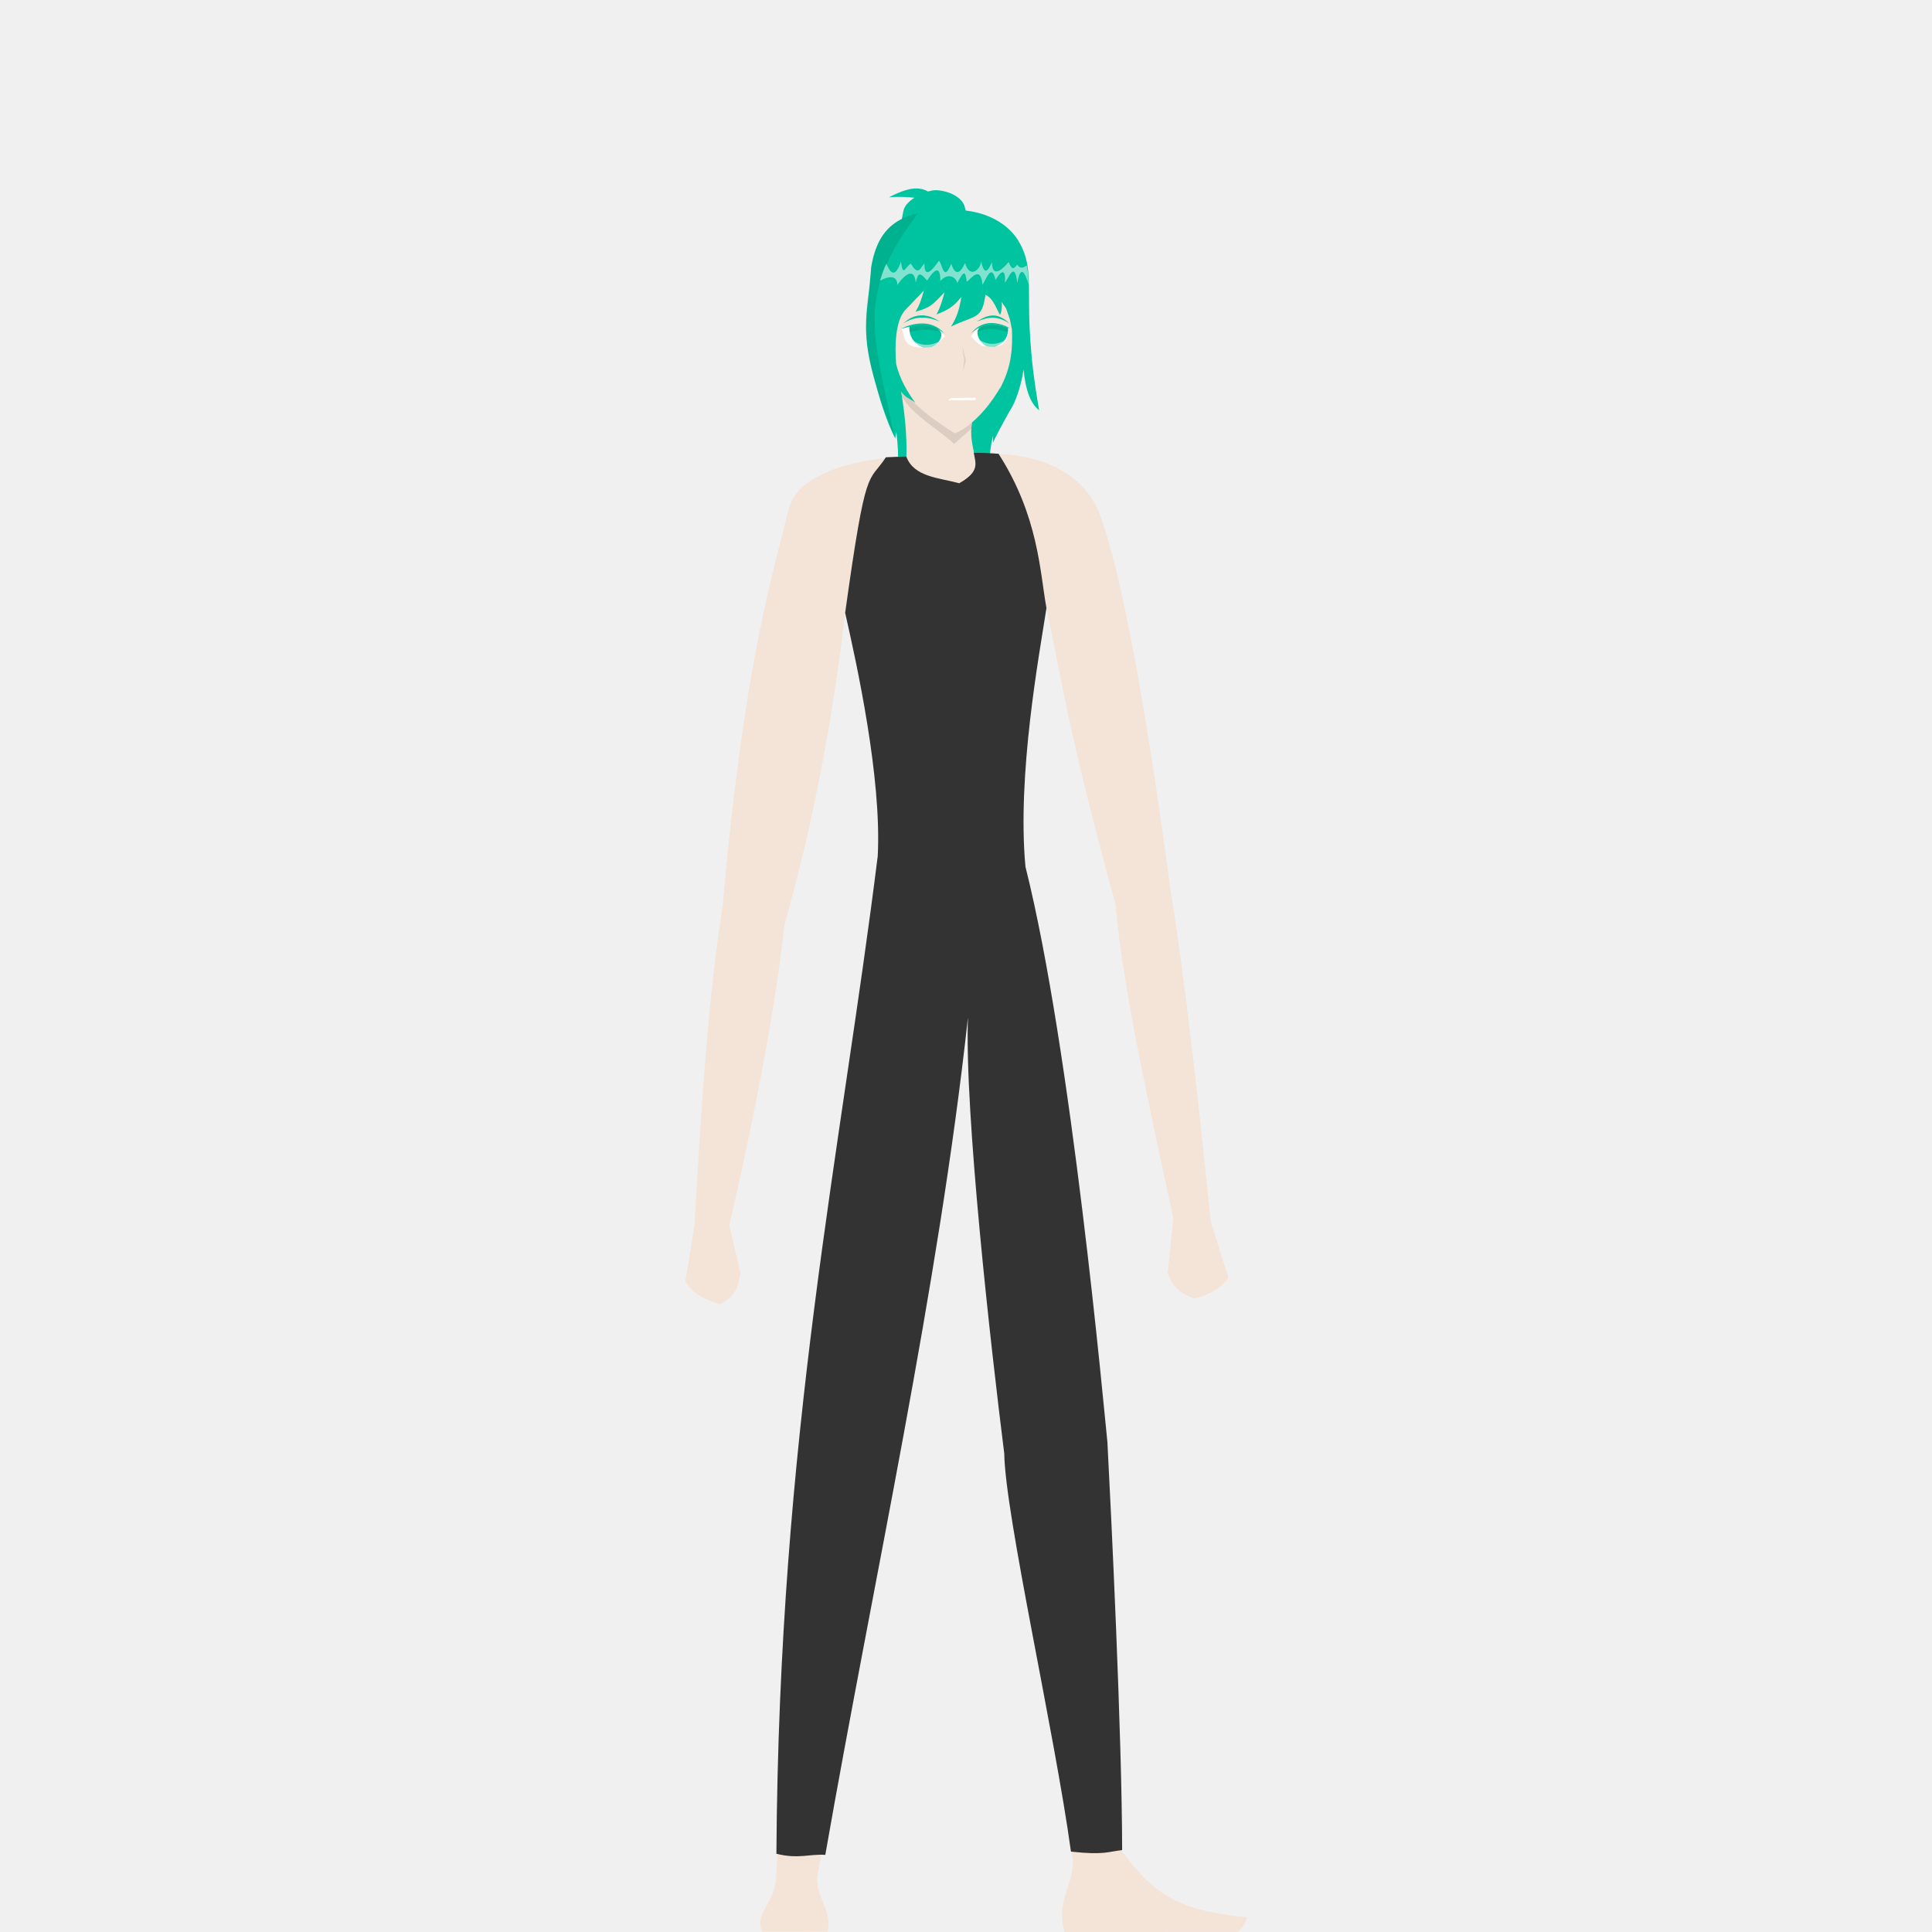
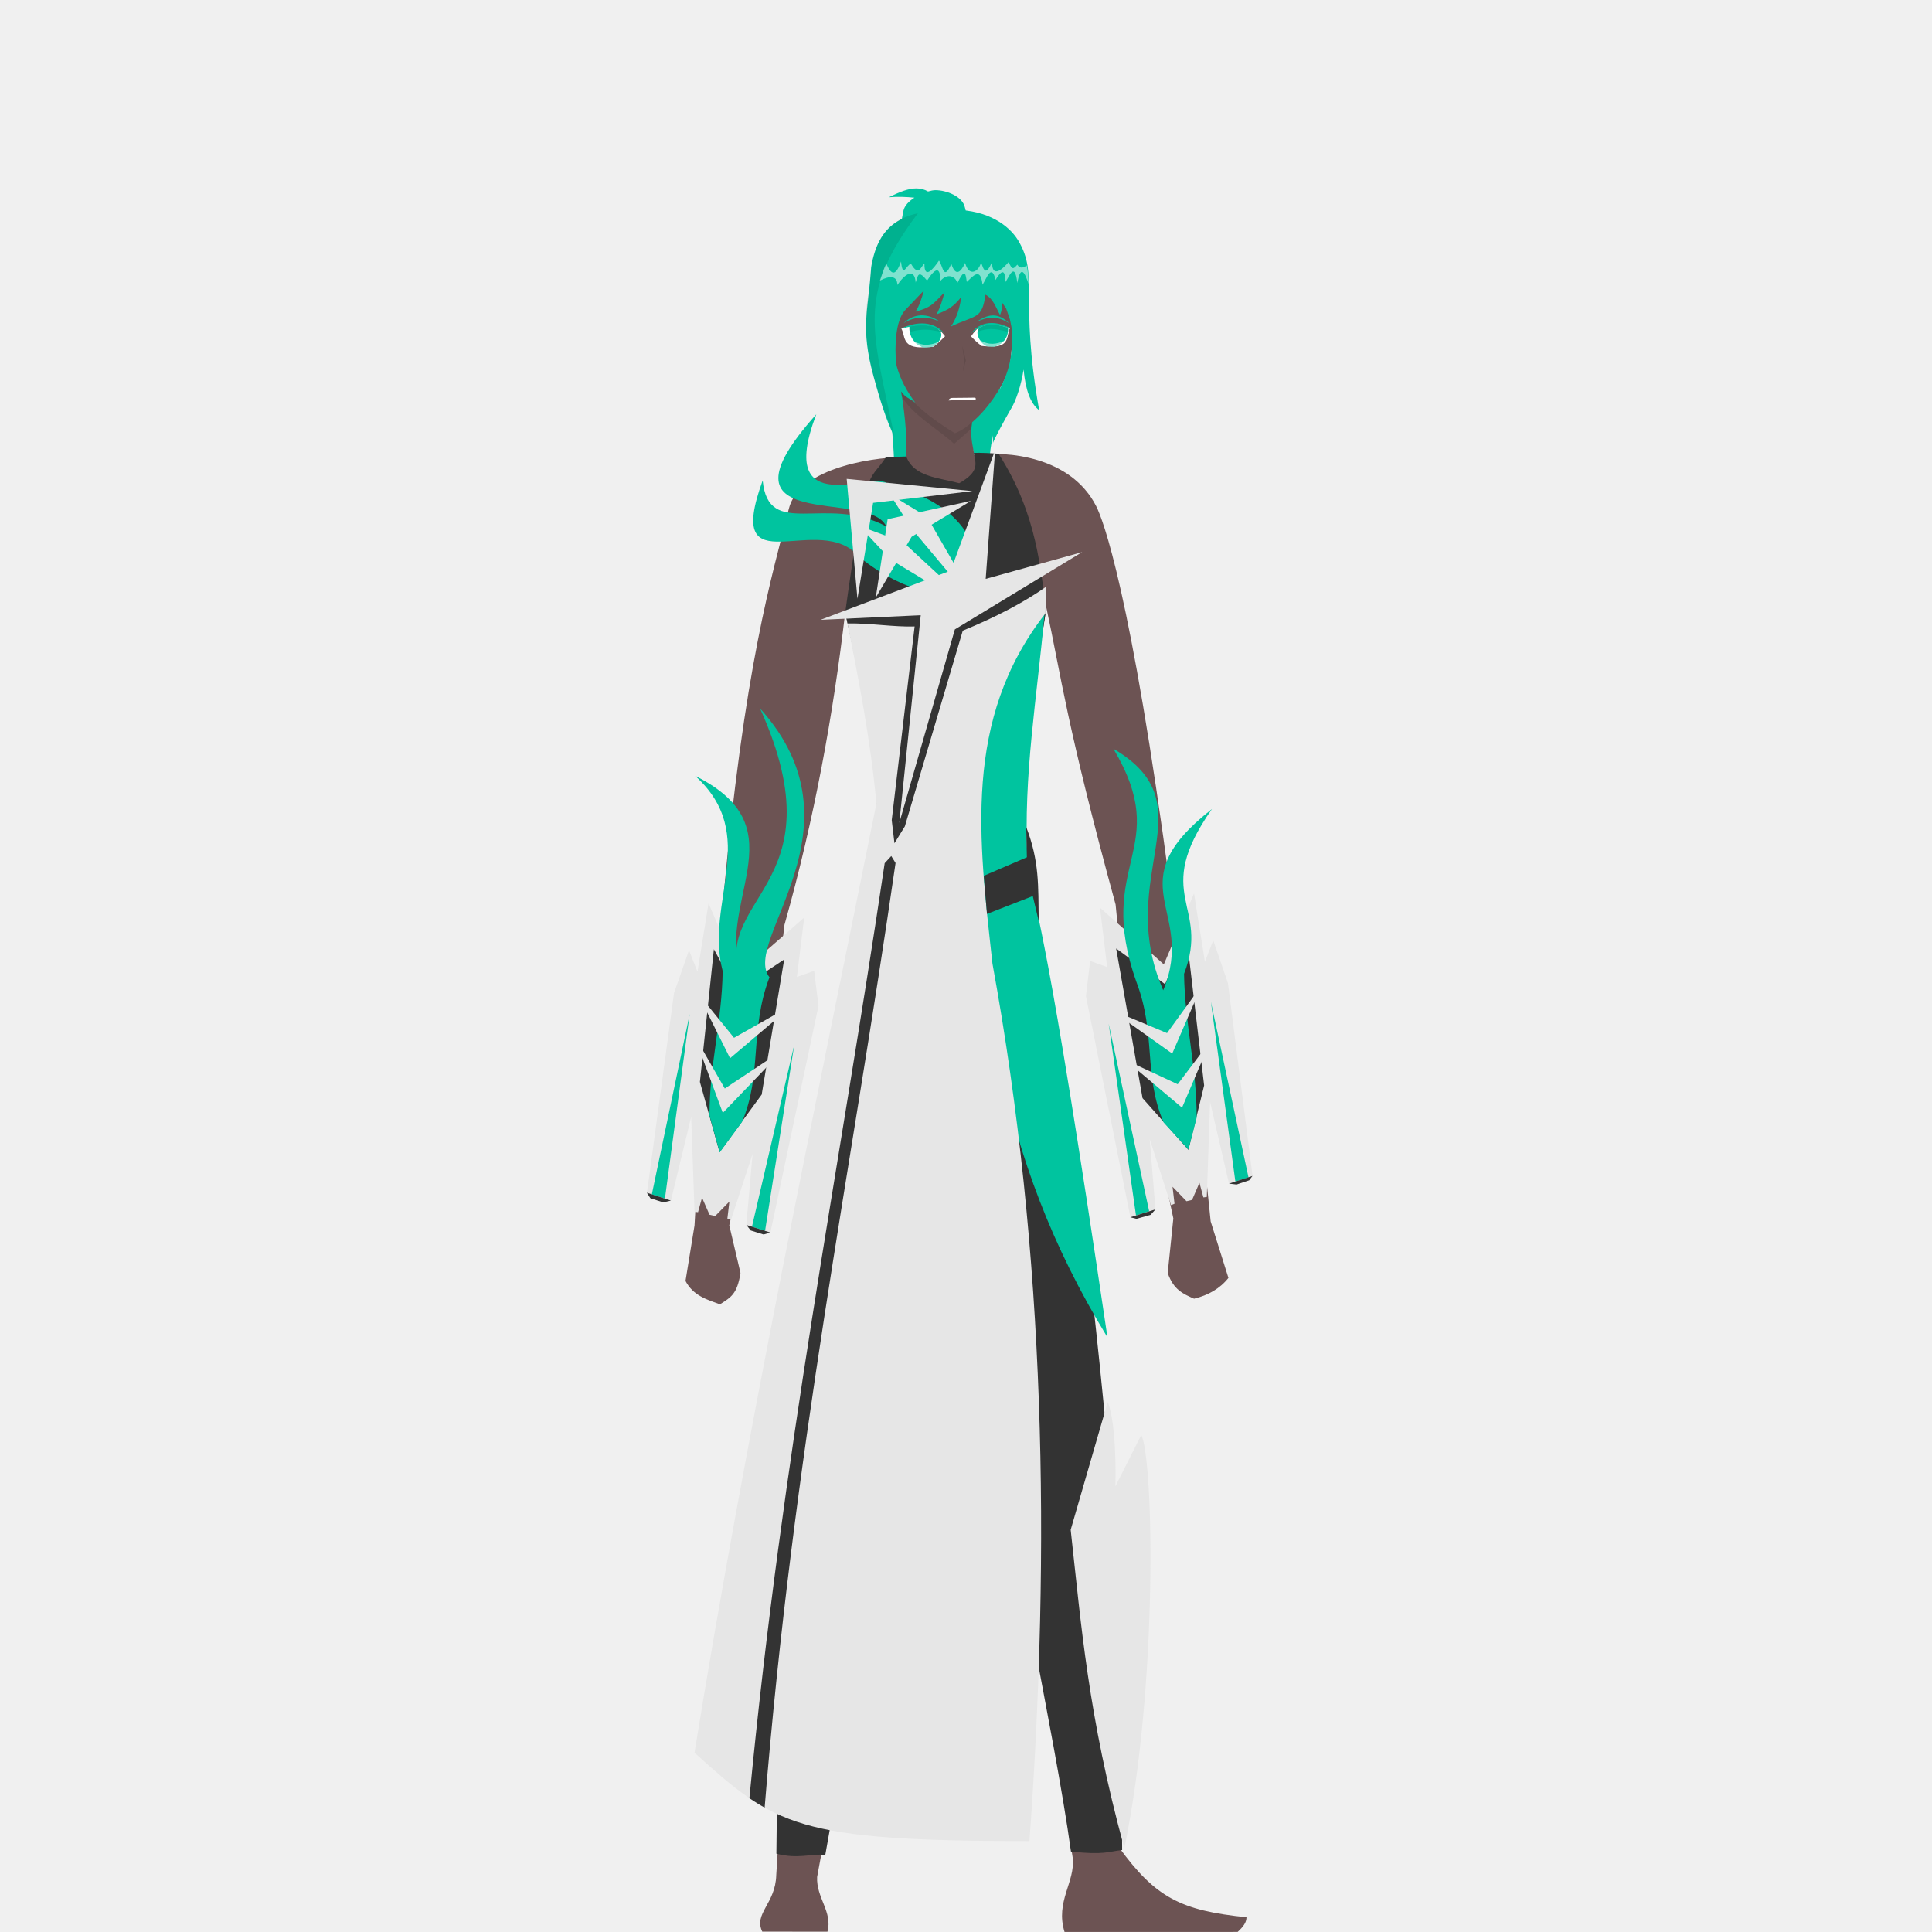
<svg xmlns="http://www.w3.org/2000/svg" version="1.1" id="svg1" width="1512" height="1512" viewBox="0 0 1512 1512">
  <defs id="defs1" />
  <g id="layer1" style="display:inline">
-     <path id="path5" style="display:inline;fill:#00c49f;fill-opacity:1;stroke-width:3.78" d="m 717.107,147.468 c -5.925,0.01 -12.738,2.503 -21.379,6.902 6.79,-0.544 13.37,-0.327 19.908,0.357 -4.231,2.716 -7.779,6.211 -8.621,10.338 -7.486,36.699 -18.225,123.541 -18.225,123.541 37.628,106.375 -14.381,99.618 7.109,348.221 l 25.717,153.879 32.699,-157.85 c 35.649,-146.865 7.652,-209.48 6.938,-282.998 0.699,10.213 9.128,22.203 13.301,31.373 -1.912,-47.119 5.751,-27.805 10.258,-103.258 l -29.631,-115.486 c -1.85,-8.778 -14.329,-13.64 -23.195,-13.646 -1.425,-0.001 -3.442,0.377 -5.672,1.022 -2.901,-1.628 -5.917,-2.399 -9.207,-2.395 z" />
-     <path id="path1" style="display:inline;fill:#f4e3d7;stroke-width:3.425" d="m 748.22,185.036 c -39.586,1.742 -50.845,10.403 -50.155,67.95 l 1.434,30.819 c 2.225,6.322 -0.47,2.339 3.179,9.316 5.51,26.382 7.244,48.286 6.673,64.492 -33.545,0.352 -84.735,11.112 -91.981,40.524 -12.794,51.934 -35.108,121.362 -51.888,311.991 -10.573,64.971 -16.766,154.131 -21.939,248.923 l -7.06,43.462 c 6.005,11.477 16.658,14.553 26.943,18.294 8.743,-5.57 13.502,-8.056 16.09,-24.529 l -8.785,-37.319 c 20.693,-89.763 35.978,-169.752 43.22,-235.206 23.407,-82.951 38.113,-164.156 47.498,-244.292 11.303,49.643 15.274,37.644 29.516,182.647 -26.078,164.375 -52.469,331.999 -64.237,496.375 l -19.224,309.001 c -0.562,22.53 -17.831,29.976 -10.953,44.254 l 51.029,0.057 c 4.191,-15.512 -8.864,-26.539 -8.087,-42.793 l 55.246,-300.534 c 25.583,-129.761 51.678,-259.522 63.282,-389.283 2.481,119.788 18.315,247.621 34.896,375.903 l 46.629,299.121 c 1.946,18.851 -13.778,34.071 -6.425,57.789 l 135.478,-0.032 c 4.414,-4.05 6.919,-7.426 6.919,-11.476 -51.544,-5.248 -71.187,-15.447 -99.754,-54.621 l -9.398,-285.073 C 855.809,997.375 830.114,829.917 799.508,660.742 c 4.678,-154.175 12.998,-130.892 19.201,-186.006 11.947,55.057 15.626,91.386 54.37,233.18 5.804,67.006 26.469,157.885 45.186,245.636 l -4.394,42.723 c 4.546,13.208 12.077,16.343 20.61,20.13 11.131,-2.708 20.276,-7.908 26.905,-16.266 L 947.475,955.913 C 936.996,851.911 926.518,760.707 916.039,696.461 884.98,462.573 863.069,406.353 857.896,396.182 c -19.733,-38.802 -69.244,-43.536 -95.436,-39.989 -1.109,-8.005 -3.624,-14.598 -1.662,-25.686 12.503,-10.833 21.897,-24.979 29.48,-41.623 1.305,-15.849 3.427,-29.515 3.017,-49.955 -3.224,-23.921 -7.824,-53.695 -45.075,-53.891 z" />
-     <path style="display:inline;fill:#ffffff;stroke-width:4.143" d="m 739.611,263.208 c -5.065,-6.702 -8.226,-7.762 -15.821,-8.986 -7.093,0.494 -12.125,0.186 -18.405,2.97 3.192,5.413 0.436,14.075 14.39,14.698 8.757,-0.099 1.643,0.111 10.524,-0.441 3.576,-2.266 7.378,-6.361 9.312,-8.24 z" id="path8" />
-     <path style="display:inline;fill:#00c49f;fill-opacity:1;stroke-width:4.232" d="m 734.653,257.944 c -4.852,-4.399 -16.648,-4.063 -22.949,-2.543 -0.513,8.249 4.311,14.313 11.017,16.479 1.55,-0.095 4.375,-0.01 5.918,-0.281 4.848,-0.999 11.485,-9.259 6.013,-13.654 z" id="path9" />
-     <path style="display:inline;fill:#00c49f;fill-opacity:1;stroke-width:4.143" d="m 704.775,257.402 c 12.502,-3.309 24.268,-5.155 34.626,3.856 -10.417,-12.195 -25.816,-8.214 -34.626,-3.856 z" id="path10" />
-     <path style="display:inline;fill:#00c49f;fill-opacity:1;stroke-width:3.066" d="m 764.588,251.708 c 9.828,-4.319 16.857,-4.124 25.358,1.462 -8.26,-8.139 -15.753,-8.073 -25.358,-1.462 z" id="path10-8-6" />
-     <path style="display:inline;fill:#00c49f;fill-opacity:1;stroke-width:3.013" d="m 735.368,251.742 c -9.448,-4.462 -19.92,-4.22 -28.198,1.241 8.074,-8.016 18.993,-7.99 28.198,-1.241 z" id="path10-8-6-6" />
-     <path style="display:inline;fill:#ffffff;stroke-width:3.942" d="m 759.952,263.292 c 4.586,-6.702 6.924,-8.148 13.8,-9.372 6.422,0.494 10.977,0.186 16.663,2.97 -2.89,5.413 0.014,13.715 -12.619,14.339 -7.928,-0.099 -1.487,0.111 -9.528,-0.441 -3.237,-2.266 -6.564,-5.616 -8.316,-7.495 z" id="path8-9" />
-     <path style="display:inline;fill:#00c49f;fill-opacity:1;stroke-width:3.926" d="m 790.709,256.971 c -11.224,-3.309 -21.565,-4.908 -30.864,4.103 9.353,-12.195 22.955,-8.461 30.864,-4.103 z" id="path10-5" />
-     <path style="display:inline;fill:#00c49f;fill-opacity:1;stroke-width:4.137" d="m 766.908,256.108 c 9.236,-3.876 15.992,-1.223 22.013,0.297 0.491,8.249 -4.12,12.738 -10.528,14.903 -1.482,-0.095 -4.181,-0.01 -5.655,-0.281 -4.632,-0.999 -11.058,-10.524 -5.829,-14.919 z" id="path9-5" />
-     <path style="display:inline;fill:#000000;fill-opacity:0.1;stroke-width:3.425" d="m 704.08,300.133 c 6.917,14.158 26.441,28.719 43.249,38.972 6.259,-2.597 9.796,-5.53 13.43,-8.713 l -0.425,5.018 -13.636,11.984 c -12.279,-11.481 -32.539,-22.399 -40.881,-37.058 -0.493,-3.401 -1.158,-6.802 -1.737,-10.203 z" id="path15" />
-     <path style="display:inline;fill:#000000;fill-opacity:0.1;stroke-width:3.425" d="m 711.863,259.746 c 12.927,-3.14 16.914,-1.306 24.128,-0.114 -4.432,-6.765 -19.261,-5.058 -24.256,-3.819 -0.076,0.251 0.205,3.612 0.127,3.933 z" id="path2" />
-     <path id="path7" style="display:inline;fill:#00c49f;fill-opacity:1;stroke-width:3.78" d="m 747.201,164.204 c -1.092,-0.015 -2.2,-0.012 -3.326,0.014 -37.854,0.851 -56.252,10.96 -62.098,44.738 -2.201,34.714 -8.706,47.086 1.899,85.693 4.534,16.508 9.192,33.122 16.893,48.486 2.95,-16.421 5.31,-24.988 4.137,-37.377 4.155,5.704 5.947,5.332 11.623,9.347 -10.044,-13.108 -13.74,-24.8 -15.014,-30.471 -1.212,-13.288 -0.601,-33.26 6.828,-41.639 l 14.916,-15.627 c -1.698,5.804 -3.246,11.44 -6.596,16.578 12.153,-3.341 13.23,-5.385 22.773,-15.207 -1.693,5.986 -3.274,11.881 -6.371,17.346 8.797,-3.406 13.343,-5.856 19.457,-13.717 -1.244,8.492 -3.212,15.722 -8.041,23.131 19.771,-9.221 24.209,-5.52 26.971,-24.848 6.045,3.053 7.993,9.845 11.367,15.848 1.548,-3.474 1.554,-6.492 1.303,-10.146 l 3.473,5.053 2.998,8.682 1.549,7.744 c 0.592,14.615 -0.334,28.142 -7.963,43.506 -6.892,13.88 -7.185,29.856 -6.854,45.545 0,-1.683 9.575,-19.127 13.379,-25.711 4.902,-7.416 8.86,-20.771 10.553,-31.977 1.521,16.313 5.526,26.847 12.195,31.881 -15.762,-88.852 0.104,-105.342 -16.455,-132.955 l -0.164,-0.361 -0.019,0.062 c -7.32,-11.642 -23.457,-23.255 -49.412,-23.619 z" />
-     <path style="display:inline;fill:#000000;fill-opacity:0.1;stroke-width:3.388" d="m 765.016,259.744 c 10.248,-4.071 16.603,-1.508 23.911,-0.043 -0.062,-0.652 0.097,-2.812 -0.019,-3.28 -7.015,-2.396 -23.696,-4.575 -23.892,3.575 z" id="path2-2" />
-     <path style="display:inline;fill:#ffffff;fill-opacity:0.5;stroke-width:3.425" d="m 767.025,266.24 c 6.85,4.162 12.855,3.228 18.581,0.619 -1.504,1.714 -3.661,3.252 -7.274,4.402 l -4.395,-0.095 c -3.54,-0.062 -5.974,-3.103 -6.912,-4.926 z" id="path36" />
-     <path style="display:inline;fill:#ffffff;fill-opacity:0.5;stroke-width:3.425" d="m 715.607,267.131 c 6.85,4.162 13.257,2.97 18.983,0.362 -1.504,1.714 -2.93,3.326 -6.25,4.181 l -5.529,0.163 c -3.906,-1.2 -5.974,-3.103 -7.205,-4.706 z" id="path36-0" />
-     <path style="display:inline;fill:#000000;fill-opacity:0.1;stroke-width:3.78" d="m 718.362,166.912 c -47.956,63.976 -36.027,90.134 -18.288,175.077 -20.319,-49.602 -26.741,-82.694 -19.611,-116.26 1.342,-28.033 7.366,-52.175 37.899,-58.817 z" id="path24" />
-     <path style="display:inline;fill:#ffffff;fill-opacity:0.5;stroke-width:2.77" d="m 693.688,206.424 c 3.162,7.299 6.76,11.689 11.47,-1.773 1.348,13.469 3.962,2.967 7.76,1.727 6.159,10.782 7.792,1.909 10.56,-0.042 -0.213,13.104 7.167,3.838 11.353,-2.319 2.951,3.301 3.587,16.974 9.655,2.422 3.321,10.473 7.472,6.714 10.793,-0.617 3.864,13.357 12.574,4.18 12.386,-1.192 2.425,8.486 4.307,10.468 8.679,0.504 0.043,13.928 9.4,4.344 13.035,-0.086 2.8,6.885 3.974,5.227 6.774,2.09 2.146,3.606 5.232,2.266 7.378,0.586 1.278,6.327 1.175,10.484 1.387,14.554 -2.611,-8.399 -6.161,-15.817 -8.772,-0.758 -2.15,-18.852 -7.135,-2.514 -9.725,-0.371 0.538,-4.965 -0.082,-14.229 -7.292,-2.05 -3.164,-13.33 -7.047,-0.994 -10.211,3.761 -1.549,-14.687 -7.873,-6.074 -12.307,-2.226 -1.02,-7.311 -1.661,-10.503 -7.397,0.917 -1.567,-5.662 -7.971,-7.859 -13.299,-1.613 0.039,-11.174 -3.558,-10.841 -10.364,-0.348 -6.692,-8.115 -7.106,-4.747 -8.916,1.579 -0.961,-12.467 -9.099,-6.023 -14.346,1.898 -0.067,-7.263 -5.755,-7.554 -13.651,-3.44 1.59,-4.517 2.887,-9.402 5.051,-13.203 z" id="path43" />
-     <path style="display:inline;fill:#ffffff;stroke-width:2.458" d="m 742.464,313.449 c -0.406,0.105 0.443,-2.113 2.987,-2.008 13.861,-0.205 14.36,-0.073 17.624,-0.2 0.942,0.315 0.513,1.738 0.23,1.9 -11.224,0.257 -16.77,-0.097 -20.841,0.307 z" id="path14" />
-     <path style="display:inline;fill:#333333;stroke-width:3.425" d="m 709.282,357.286 c 5.886,16.022 25.331,16.549 41.427,20.902 16.758,-9.433 12.483,-16.096 11.443,-23.708 3.294,-0.295 15.747,0.267 19.329,0.67 31.387,48.953 32.357,92.714 37.481,120.734 -5.621,36.467 -23.123,130.383 -16.433,202.428 36.068,143.361 61.481,425.108 64.154,450.486 2.859,54.469 11.416,229.296 11.517,319.112 -10.721,1.103 -13.878,4.073 -40.056,1.171 -13.02,-94.496 -51.462,-263.155 -52.21,-311.602 -10.64,-84.345 -31.101,-266.411 -28.405,-341.292 -23.265,213.305 -73.467,437.417 -111.64,655.449 -12.347,-0.859 -21.23,3.467 -38.272,-0.886 2.057,-328.802 50.604,-550.058 79.305,-780.792 3.188,-61.184 -16.374,-150.171 -25.491,-190.326 16.514,-118.918 18.018,-100.621 31.893,-121.763 2.676,-0.222 12.817,-0.439 15.957,-0.583 z" id="path6" />
-     <path style="display:inline;fill:#000000;fill-opacity:0.1;stroke-width:6.519" d="m 753,270.622 1.615,11.297 -1.012,8.892 2.282,-8.617 z" id="path32" />
+     <path id="path5" style="display:inline;fill:#00c49f;fill-opacity:1;stroke-width:3.78" d="m 717.107,147.44 c -5.925,0.01 -12.738,2.503 -21.379,6.902 6.79,-0.544 13.37,-0.327 19.908,0.357 -4.231,2.716 -7.779,6.211 -8.621,10.338 -7.486,36.699 -18.225,123.541 -18.225,123.541 37.628,106.375 -31.044,440.739 -9.554,689.342 5.945,60.6 23.091,134.268 40.413,208.141 13.38,-76.39 28.229,-145.433 47.395,-192.894 35.649,-146.865 -5.077,-569.819 -5.791,-643.337 0.699,10.212 9.128,22.203 13.301,31.373 -1.912,-47.119 5.751,-27.805 10.258,-103.258 l -29.631,-115.486 c -1.85,-8.778 -14.329,-13.64 -23.195,-13.646 -1.425,-0.001 -3.442,0.378 -5.672,1.022 -2.901,-1.628 -5.917,-2.399 -9.207,-2.394 z" />
+     <path id="path1" style="display:inline;fill:#6c5353;stroke-width:3.425" d="m 748.219,185.009 c -39.586,1.742 -50.845,10.403 -50.155,67.95 l 1.434,30.819 c 2.225,6.322 -0.47,2.339 3.179,9.316 5.51,26.382 7.244,48.286 6.673,64.492 -33.545,0.352 -84.735,11.112 -91.981,40.524 -12.794,51.934 -35.108,121.362 -51.888,311.991 -10.573,64.971 -16.766,154.131 -21.939,248.923 l -7.06,43.462 c 6.005,11.477 16.658,14.553 26.943,18.294 8.743,-5.57 13.502,-8.056 16.09,-24.529 l -8.785,-37.319 c 20.693,-89.763 35.978,-169.752 43.22,-235.206 23.407,-82.951 38.113,-164.156 47.498,-244.292 11.303,49.643 15.274,37.644 29.516,182.647 -26.078,164.375 -52.469,331.999 -64.237,496.375 l -19.224,309.001 c -0.562,22.53 -17.831,29.976 -10.953,44.254 l 51.029,0.057 c 4.191,-15.512 -8.864,-26.539 -8.087,-42.793 l 55.246,-300.534 c 25.583,-129.761 51.678,-259.522 63.282,-389.283 2.481,119.788 18.315,247.621 34.896,375.903 l 46.629,299.121 c 1.946,18.851 -13.778,34.071 -6.425,57.789 l 135.478,-0.032 c 4.414,-4.05 6.919,-7.426 6.919,-11.476 -51.544,-5.248 -71.187,-15.447 -99.754,-54.621 l -9.398,-285.073 C 855.808,997.347 830.113,829.889 799.507,660.714 c 4.678,-154.175 12.998,-130.892 19.201,-186.006 11.947,55.058 15.626,91.386 54.37,233.18 5.804,67.006 26.469,157.885 45.186,245.636 l -4.394,42.723 c 4.546,13.208 12.077,16.343 20.61,20.13 11.131,-2.708 20.276,-7.908 26.905,-16.266 L 947.475,955.886 c -10.479,-104.002 -20.957,-195.206 -31.436,-259.452 -31.06,-233.889 -52.97,-290.108 -58.143,-300.279 -19.733,-38.802 -69.244,-43.536 -95.436,-39.989 -1.109,-8.005 -3.624,-14.598 -1.662,-25.686 12.503,-10.833 21.897,-24.979 29.48,-41.623 1.305,-15.85 3.427,-29.515 3.017,-49.956 -3.224,-23.921 -7.824,-53.695 -45.075,-53.891 z" />
+     <path style="display:inline;fill:#ffffff;stroke-width:4.143" d="m 739.611,263.181 c -5.065,-6.702 -8.226,-7.762 -15.821,-8.986 -7.093,0.494 -12.125,0.186 -18.405,2.97 3.192,5.413 0.436,14.075 14.39,14.698 8.757,-0.099 1.643,0.111 10.524,-0.441 3.576,-2.266 7.378,-6.361 9.312,-8.24 z" id="path8" />
+     <path style="display:inline;fill:#00c49f;fill-opacity:1;stroke-width:4.232" d="m 734.652,257.916 c -4.852,-4.399 -16.648,-4.063 -22.949,-2.543 -0.513,8.249 4.311,14.313 11.017,16.479 1.55,-0.095 4.375,-0.01 5.918,-0.281 4.848,-0.999 11.485,-9.259 6.013,-13.654 z" id="path9" />
+     <path style="display:inline;fill:#00c49f;fill-opacity:1;stroke-width:4.143" d="m 704.775,257.375 c 12.502,-3.309 24.268,-5.155 34.626,3.856 -10.417,-12.195 -25.816,-8.214 -34.626,-3.856 z" id="path10" />
+     <path style="display:inline;fill:#00c49f;fill-opacity:1;stroke-width:3.066" d="m 764.587,251.681 c 9.828,-4.319 16.857,-4.124 25.358,1.462 -8.26,-8.139 -15.753,-8.073 -25.358,-1.462 z" id="path10-8-6" />
+     <path style="display:inline;fill:#00c49f;fill-opacity:1;stroke-width:3.013" d="m 735.368,251.715 c -9.447,-4.462 -19.92,-4.22 -28.198,1.241 8.074,-8.017 18.993,-7.99 28.198,-1.241 z" id="path10-8-6-6" />
+     <path style="display:inline;fill:#ffffff;stroke-width:3.942" d="m 759.952,263.265 c 4.586,-6.702 6.924,-8.148 13.8,-9.372 6.422,0.494 10.977,0.186 16.663,2.97 -2.89,5.413 0.014,13.715 -12.619,14.339 -7.928,-0.099 -1.487,0.111 -9.528,-0.441 -3.237,-2.266 -6.564,-5.616 -8.316,-7.495 z" id="path8-9" />
+     <path style="display:inline;fill:#00c49f;fill-opacity:1;stroke-width:3.926" d="m 790.708,256.943 c -11.224,-3.309 -21.565,-4.908 -30.864,4.103 9.353,-12.195 22.955,-8.461 30.864,-4.103 z" id="path10-5" />
+     <path style="display:inline;fill:#00c49f;fill-opacity:1;stroke-width:4.137" d="m 766.907,256.081 c 9.236,-3.876 15.992,-1.223 22.013,0.297 0.491,8.249 -4.12,12.737 -10.528,14.903 -1.482,-0.095 -4.181,-0.01 -5.655,-0.281 -4.632,-0.999 -11.058,-10.524 -5.829,-14.919 z" id="path9-5" />
+     <path style="display:inline;fill:#000000;fill-opacity:0.1;stroke-width:3.425" d="m 704.08,300.105 c 6.917,14.157 26.441,28.719 43.249,38.972 6.259,-2.597 9.796,-5.53 13.43,-8.713 l -0.425,5.018 -13.636,11.984 c -12.279,-11.481 -32.539,-22.399 -40.881,-37.058 -0.493,-3.401 -1.158,-6.802 -1.737,-10.203 z" id="path15" />
+     <path style="display:inline;fill:#000000;fill-opacity:0.1;stroke-width:3.425" d="m 711.862,259.718 c 12.927,-3.14 16.914,-1.306 24.128,-0.114 -4.432,-6.765 -19.261,-5.059 -24.256,-3.819 -0.076,0.251 0.205,3.612 0.127,3.933 z" id="path2" />
+     <path id="path7" style="display:inline;fill:#00c49f;fill-opacity:1;stroke-width:3.78" d="m 747.201,164.176 c -1.092,-0.015 -2.2,-0.012 -3.326,0.014 -37.854,0.851 -56.252,10.96 -62.098,44.738 -2.201,34.714 -8.706,47.086 1.899,85.693 4.534,16.508 9.192,33.122 16.893,48.486 2.95,-16.421 5.31,-24.988 4.137,-37.377 4.155,5.704 5.947,5.332 11.623,9.348 -10.044,-13.108 -13.741,-24.8 -15.014,-30.471 -1.212,-13.288 -0.601,-33.26 6.828,-41.639 l 14.916,-15.627 c -1.698,5.804 -3.246,11.44 -6.596,16.578 12.153,-3.341 13.23,-5.385 22.773,-15.207 -1.693,5.986 -3.274,11.881 -6.371,17.346 8.797,-3.406 13.343,-5.856 19.457,-13.717 -1.244,8.492 -3.212,15.722 -8.041,23.131 19.771,-9.221 24.209,-5.52 26.971,-24.848 6.045,3.053 7.993,9.845 11.367,15.848 1.548,-3.474 1.554,-6.492 1.303,-10.146 l 3.473,5.053 2.998,8.682 1.549,7.744 c 0.592,14.615 -0.334,28.142 -7.963,43.506 -6.892,13.88 -7.185,29.857 -6.854,45.545 0,-1.683 9.575,-19.127 13.379,-25.711 4.902,-7.416 8.86,-20.771 10.553,-31.977 1.521,16.313 5.526,26.847 12.195,31.881 -15.762,-88.852 0.104,-105.342 -16.455,-132.955 l -0.164,-0.361 -0.02,0.062 c -7.32,-11.642 -23.457,-23.255 -49.412,-23.619 z" />
+     <path style="display:inline;fill:#000000;fill-opacity:0.1;stroke-width:3.388" d="m 765.016,259.717 c 10.248,-4.071 16.603,-1.508 23.911,-0.043 -0.062,-0.652 0.097,-2.812 -0.019,-3.28 -7.015,-2.396 -23.696,-4.575 -23.892,3.575 z" id="path2-2" />
+     <path style="display:inline;fill:#ffffff;fill-opacity:0.5;stroke-width:3.425" d="m 767.024,266.212 c 6.85,4.162 12.855,3.228 18.581,0.619 -1.504,1.714 -3.662,3.252 -7.274,4.402 l -4.395,-0.095 c -3.54,-0.062 -5.974,-3.103 -6.912,-4.926 z" id="path36" />
+     <path style="display:inline;fill:#ffffff;fill-opacity:0.5;stroke-width:3.425" d="m 715.606,267.104 c 6.85,4.162 13.257,2.97 18.983,0.362 -1.504,1.714 -2.93,3.326 -6.25,4.181 l -5.529,0.163 c -3.906,-1.2 -5.974,-3.103 -7.205,-4.705 z" id="path36-0" />
+     <path style="display:inline;fill:#000000;fill-opacity:0.1;stroke-width:3.78" d="m 718.362,166.884 c -47.956,63.977 -36.027,90.134 -18.288,175.077 -20.319,-49.602 -26.741,-82.694 -19.611,-116.26 1.342,-28.033 7.366,-52.175 37.899,-58.817 z" id="path24" />
+     <path style="display:inline;fill:#ffffff;fill-opacity:0.5;stroke-width:2.77" d="m 693.688,206.396 c 3.162,7.299 6.76,11.689 11.47,-1.773 1.348,13.469 3.962,2.967 7.76,1.727 6.159,10.782 7.792,1.909 10.56,-0.042 -0.213,13.104 7.167,3.838 11.353,-2.319 2.951,3.301 3.587,16.974 9.655,2.422 3.321,10.473 7.472,6.714 10.793,-0.617 3.864,13.357 12.574,4.18 12.386,-1.192 2.425,8.486 4.307,10.468 8.679,0.504 0.043,13.928 9.4,4.344 13.035,-0.086 2.8,6.885 3.974,5.227 6.774,2.09 2.146,3.606 5.232,2.266 7.378,0.586 1.278,6.327 1.175,10.484 1.387,14.554 -2.611,-8.399 -6.161,-15.817 -8.772,-0.758 -2.15,-18.852 -7.135,-2.514 -9.725,-0.371 0.538,-4.965 -0.082,-14.229 -7.292,-2.05 -3.164,-13.33 -7.047,-0.994 -10.211,3.761 -1.549,-14.687 -7.873,-6.074 -12.307,-2.226 -1.02,-7.311 -1.661,-10.503 -7.397,0.917 -1.567,-5.662 -7.971,-7.859 -13.299,-1.613 0.039,-11.175 -3.558,-10.841 -10.364,-0.348 -6.692,-8.115 -7.106,-4.746 -8.916,1.579 -0.961,-12.466 -9.099,-6.023 -14.346,1.898 -0.067,-7.263 -5.755,-7.554 -13.651,-3.44 1.59,-4.518 2.887,-9.402 5.051,-13.203 z" id="path43" />
+     <path style="display:inline;fill:#ffffff;stroke-width:2.458" d="m 742.463,313.422 c -0.406,0.104 0.443,-2.113 2.987,-2.008 13.861,-0.205 14.36,-0.073 17.624,-0.2 0.942,0.315 0.513,1.738 0.23,1.9 -11.224,0.257 -16.77,-0.098 -20.841,0.307 z" id="path14" />
+     <path style="display:inline;fill:#333333;stroke-width:3.425" d="m 709.282,357.258 c 5.886,16.022 25.331,16.549 41.427,20.902 16.758,-9.433 12.483,-16.096 11.443,-23.708 3.294,-0.294 15.747,0.267 19.329,0.67 31.387,48.953 32.357,92.714 37.481,120.734 -5.621,36.467 -23.123,130.383 -16.433,202.428 36.068,143.361 61.481,425.108 64.154,450.486 2.859,54.469 11.416,229.296 11.517,319.112 -10.721,1.103 -13.878,4.073 -40.056,1.171 -13.02,-94.496 -51.462,-263.155 -52.21,-311.602 -10.64,-84.345 -31.101,-266.412 -28.405,-341.292 -23.265,213.305 -73.467,437.417 -111.64,655.449 -12.347,-0.859 -21.23,3.467 -38.272,-0.886 2.057,-328.802 50.604,-550.058 79.305,-780.792 3.188,-61.184 -16.374,-150.171 -25.491,-190.326 16.514,-118.918 18.018,-100.621 31.893,-121.763 2.676,-0.222 12.817,-0.439 15.957,-0.583 z" id="path6" />
+     <path style="display:inline;fill:#00c49f;fill-opacity:1;stroke-width:3.78" d="m 694.438,378.497 c -9.467,-10.587 -88.093,30.695 -55.595,-54.255 -86.026,96.036 40.923,57.28 54.703,87.681 -47.405,-25.315 -92.161,10.66 -96.667,-35.91 -31.221,85.653 44.257,21.818 76.141,60.354 7.529,5.413 34.996,30.238 91.876,34.213 7.409,-53.382 -21.248,-78.149 -70.457,-92.083 z" id="path46" />
+     <path style="display:inline;fill:#000000;fill-opacity:0.1;stroke-width:6.519" d="m 753,270.594 1.615,11.297 -1.012,8.892 2.282,-8.617 z" id="path32" />
+     <path id="path33" style="display:inline;fill:#e6e6e6;fill-opacity:1;stroke-width:3.78" d="m 778.798,352.276 -34.766,94.268 -101.871,38.523 78.406,-3.609 -16.74,162.482 43.457,-151.383 99.66,-60.492 -75.531,20.957 z" />
+     <path style="display:inline;fill:#e6e6e6;fill-opacity:1;stroke-width:3.78" d="m 759.858,392.002 -46.424,28.084 -28.048,47.572 9.291,-61.353 z" id="path34" />
+     <path style="display:inline;fill:#00c49f;fill-opacity:1;stroke-width:3.78" d="m 817.447,480.397 c -5.608,63.895 -16.789,126.862 -13.345,192.266 9.368,59.536 13.271,40.978 62.61,373.977 C 778.758,902.575 765.529,769.723 761.973,605.138 c 17.431,-42.255 18.424,-94.97 55.474,-124.74 z" id="path57" />
+     <path style="display:inline;fill:#e6e6e6;fill-opacity:1;stroke-width:3.78" d="m 761.006,384.346 -77.709,9.187 -12.25,75.029 -8.422,-93.786 z" id="path35" />
+     <path style="display:inline;fill:#e6e6e6;fill-opacity:1;stroke-width:3.78" d="m 753.478,493.546 c 26.409,-10.748 48.964,-22.814 65.084,-34.294 l -0.341,20.722 c -64.988,83.18 -52.143,177.518 -41.512,274.236 41.679,227.834 45.485,456.763 28.946,686.656 -182.289,0 -198.877,-12.026 -262.119,-69.148 40.2,-248.885 92.531,-495.839 142.345,-742.8 -4.597,-50.275 -14.076,-97.966 -22.641,-141.021 18.148,-0.294 36.447,2.911 52.55,2.368 l -17.916,151.607 2.138,18.059 8.141,-13.229 z" id="path40" />
+     <path style="display:inline;fill:#e6e6e6;fill-opacity:1;stroke-width:3.78" d="m 672.497,411.61 34.487,12.745 60.727,56.229 -70.666,-42.626 z" id="path47" />
+     <path style="display:inline;fill:#e6e6e6;fill-opacity:1;stroke-width:3.78" d="m 696.464,386.777 16.866,26.753 55.701,66.449 -43.487,-75.464 z" id="path48" />
+     <path id="path55" style="display:inline;fill:#e6e6e6;fill-opacity:1;stroke-width:3.78" d="m 554.511,707.018 -8.666,53.441 -6.633,-16.803 -11.707,33.523 -21.187,156.336 18.768,6.012 15.839,-65.476 2.633,74.298 2.724,0.343 3.126,-11.402 5.863,13.35 4.415,1.055 11.142,-11.335 -1.574,13.282 2.798,1.093 16.941,-51.645 -4.938,55.539 18.867,5.957 37.633,-177.32 -3.371,-27.484 -13.518,4.775 5.703,-46.449 -50.83,44.361 z" />
+     <path id="path55-2" style="display:inline;fill:#e6e6e6;fill-opacity:1;stroke-width:3.748" d="m 934.455,699.289 8.521,53.441 6.522,-16.803 11.511,33.523 19.25,150.905 -18.399,6.066 -14.82,-63.968 -2.589,74.298 -2.679,0.343 -3.074,-11.402 -5.765,13.35 -4.341,1.055 -10.955,-11.335 1.548,13.282 -2.751,1.093 -16.657,-51.645 4.498,54.942 -19.613,6.178 -34.809,-173.075 3.315,-27.484 13.291,4.775 -5.607,-46.449 49.978,44.361 z" />
+     <path id="path58" style="display:inline;fill:#e6e6e6;fill-opacity:1;stroke-width:3.78" d="m 866.911,1097.177 -28.992,100.08 c 8.324,74.778 13.541,145.066 41.863,248.731 2e-4,0 -2e-4,0 0,-0.01 0.041,0.236 0.074,0.459 0.115,0.695 26.511,-128.578 22.988,-303.868 13.283,-323.717 l -20.244,40.242 c 0.61,-28.412 -1.318,-54.122 -6.026,-66.021 z" />
+     <path style="display:inline;fill:#00c49f;fill-opacity:1;stroke-width:3.78" d="m 510.119,934.781 29.653,-141.262 -19.388,144.506 z" id="path59" />
+     <path style="display:inline;fill:#00c49f;fill-opacity:1;stroke-width:3.78" d="m 588.48,960.029 33.105,-142.273 -22.84,145.516 z" id="path59-2" />
+     <path style="display:inline;fill:#00c49f;fill-opacity:1;stroke-width:3.781" d="m 977.092,921.45 -29.441,-137.528 19.166,140.771 z" id="path59-1" />
+     <path style="display:inline;fill:#00c49f;fill-opacity:1;stroke-width:3.781" d="m 899.36,947.955 -31.697,-146.768 21.374,150.023 z" id="path59-2-8" />
+     <path style="display:inline;fill:#333333;fill-opacity:1;stroke-width:3.78" d="m 576.544,775.637 37.182,-24.777 -17.627,105.754 -32.965,45.127 -15.38,-55.035 10.943,-103.83 z" id="path60" />
+     <path style="display:inline;fill:#333333;fill-opacity:1;stroke-width:3.78" d="m 873.5,742.297 38.275,27.909 16.745,-38.275 13.843,117.523 -12.288,50.419 -35.918,-40.469 z" id="path61" />
+     <path style="display:inline;fill:#00c49f;fill-opacity:1;stroke-width:3.786" d="m 930.052,899.609 6.47,-24.898 c 0.094,-39.543 -9.316,-73.19 -9.868,-112.6 20.887,-54.086 -26.006,-60.906 21.827,-128.954 -75.743,59.272 -11.889,78.572 -38.14,141.823 -39.124,-90.175 36.488,-144.801 -38.957,-188.976 47.004,79.178 -15.083,89.049 17.887,182.203 15.761,41.256 5.333,72.802 21.423,110.281 z" id="path67-3" />
+     <path style="display:inline;fill:#00c49f;fill-opacity:1;stroke-width:3.78" d="m 563.205,901.892 -7.959,-28.794 c -0.094,-39.543 9.779,-73.702 10.329,-113.113 -14.322,-54.086 29.721,-106.357 -21.555,-152.816 84.716,42.306 11.804,99.184 37.811,165.686 -31.132,-72.019 77.465,-75.144 13.04,-218.344 84.275,93.308 -15.122,181.662 7.324,210.304 -15.706,41.256 -5.515,75.886 -21.549,113.365 z" id="path67" />
+     <path style="display:inline;fill:#e6e6e6;fill-opacity:1;stroke-width:3.78" d="m 545.569,776.6 28.877,35.581 47.441,-26.814 -50.535,42.8 z" id="path62" />
+     <path style="display:inline;fill:#e6e6e6;fill-opacity:1;stroke-width:3.78" d="m 542.991,809.602 24.236,42.284 45.894,-30.424 -47.441,49.504 z" id="path63" />
+     <path style="display:inline;fill:#e6e6e6;fill-opacity:1;stroke-width:3.989" d="m 868.5,789.761 44.817,18.751 27.36,-37.774 -23.283,53.78 z" id="path64" />
+     <path style="display:inline;fill:#e6e6e6;fill-opacity:1;stroke-width:3.78" d="m 880.651,829.441 41.025,19.083 25.742,-34.101 -22.346,52.441 z" id="path65" />
+     <path style="display:inline;fill:#333333;fill-opacity:1;stroke-width:3.78" d="m 769.901,685.426 33.737,-14.512 -0.514,-23.667 c 10.301,26.737 9.416,45.556 9.775,73.573 l -4.63,-19.551 -35.854,13.976 z" id="path66" />
+     <path style="display:inline;fill:#333333;fill-opacity:1;stroke-width:3.78" d="m 692.354,675.545 c -35.926,242.179 -79.993,461.968 -105.869,731.786 3.739,2.444 7.724,5.002 11.937,7.328 22.563,-278.866 67.311,-495.612 102.451,-739.261 l -3.359,-5.459 z" id="path68" />
+     <path style="display:inline;fill:#333333;fill-opacity:1;stroke-width:3.78" d="m 506.193,933.392 2.814,4.355 10.01,3.227 6.055,-1.38 z" id="path69" />
+     <path style="display:inline;fill:#333333;fill-opacity:1;stroke-width:3.78" d="m 584.109,958.639 3.409,4.335 10.097,3.152 5.24,-1.559 z" id="path70" />
+     <path style="display:inline;fill:#333333;fill-opacity:1;stroke-width:3.78" d="m 884.555,952.627 4.819,1.235 11.1,-3.128 3.888,-4.329 z" id="path71" />
+     <path style="display:inline;fill:#333333;fill-opacity:1;stroke-width:3.78" d="m 961.817,926.3 5.94,0.7 9.88,-3.293 2.558,-3.409 z" id="path72" />
  </g>
</svg>
